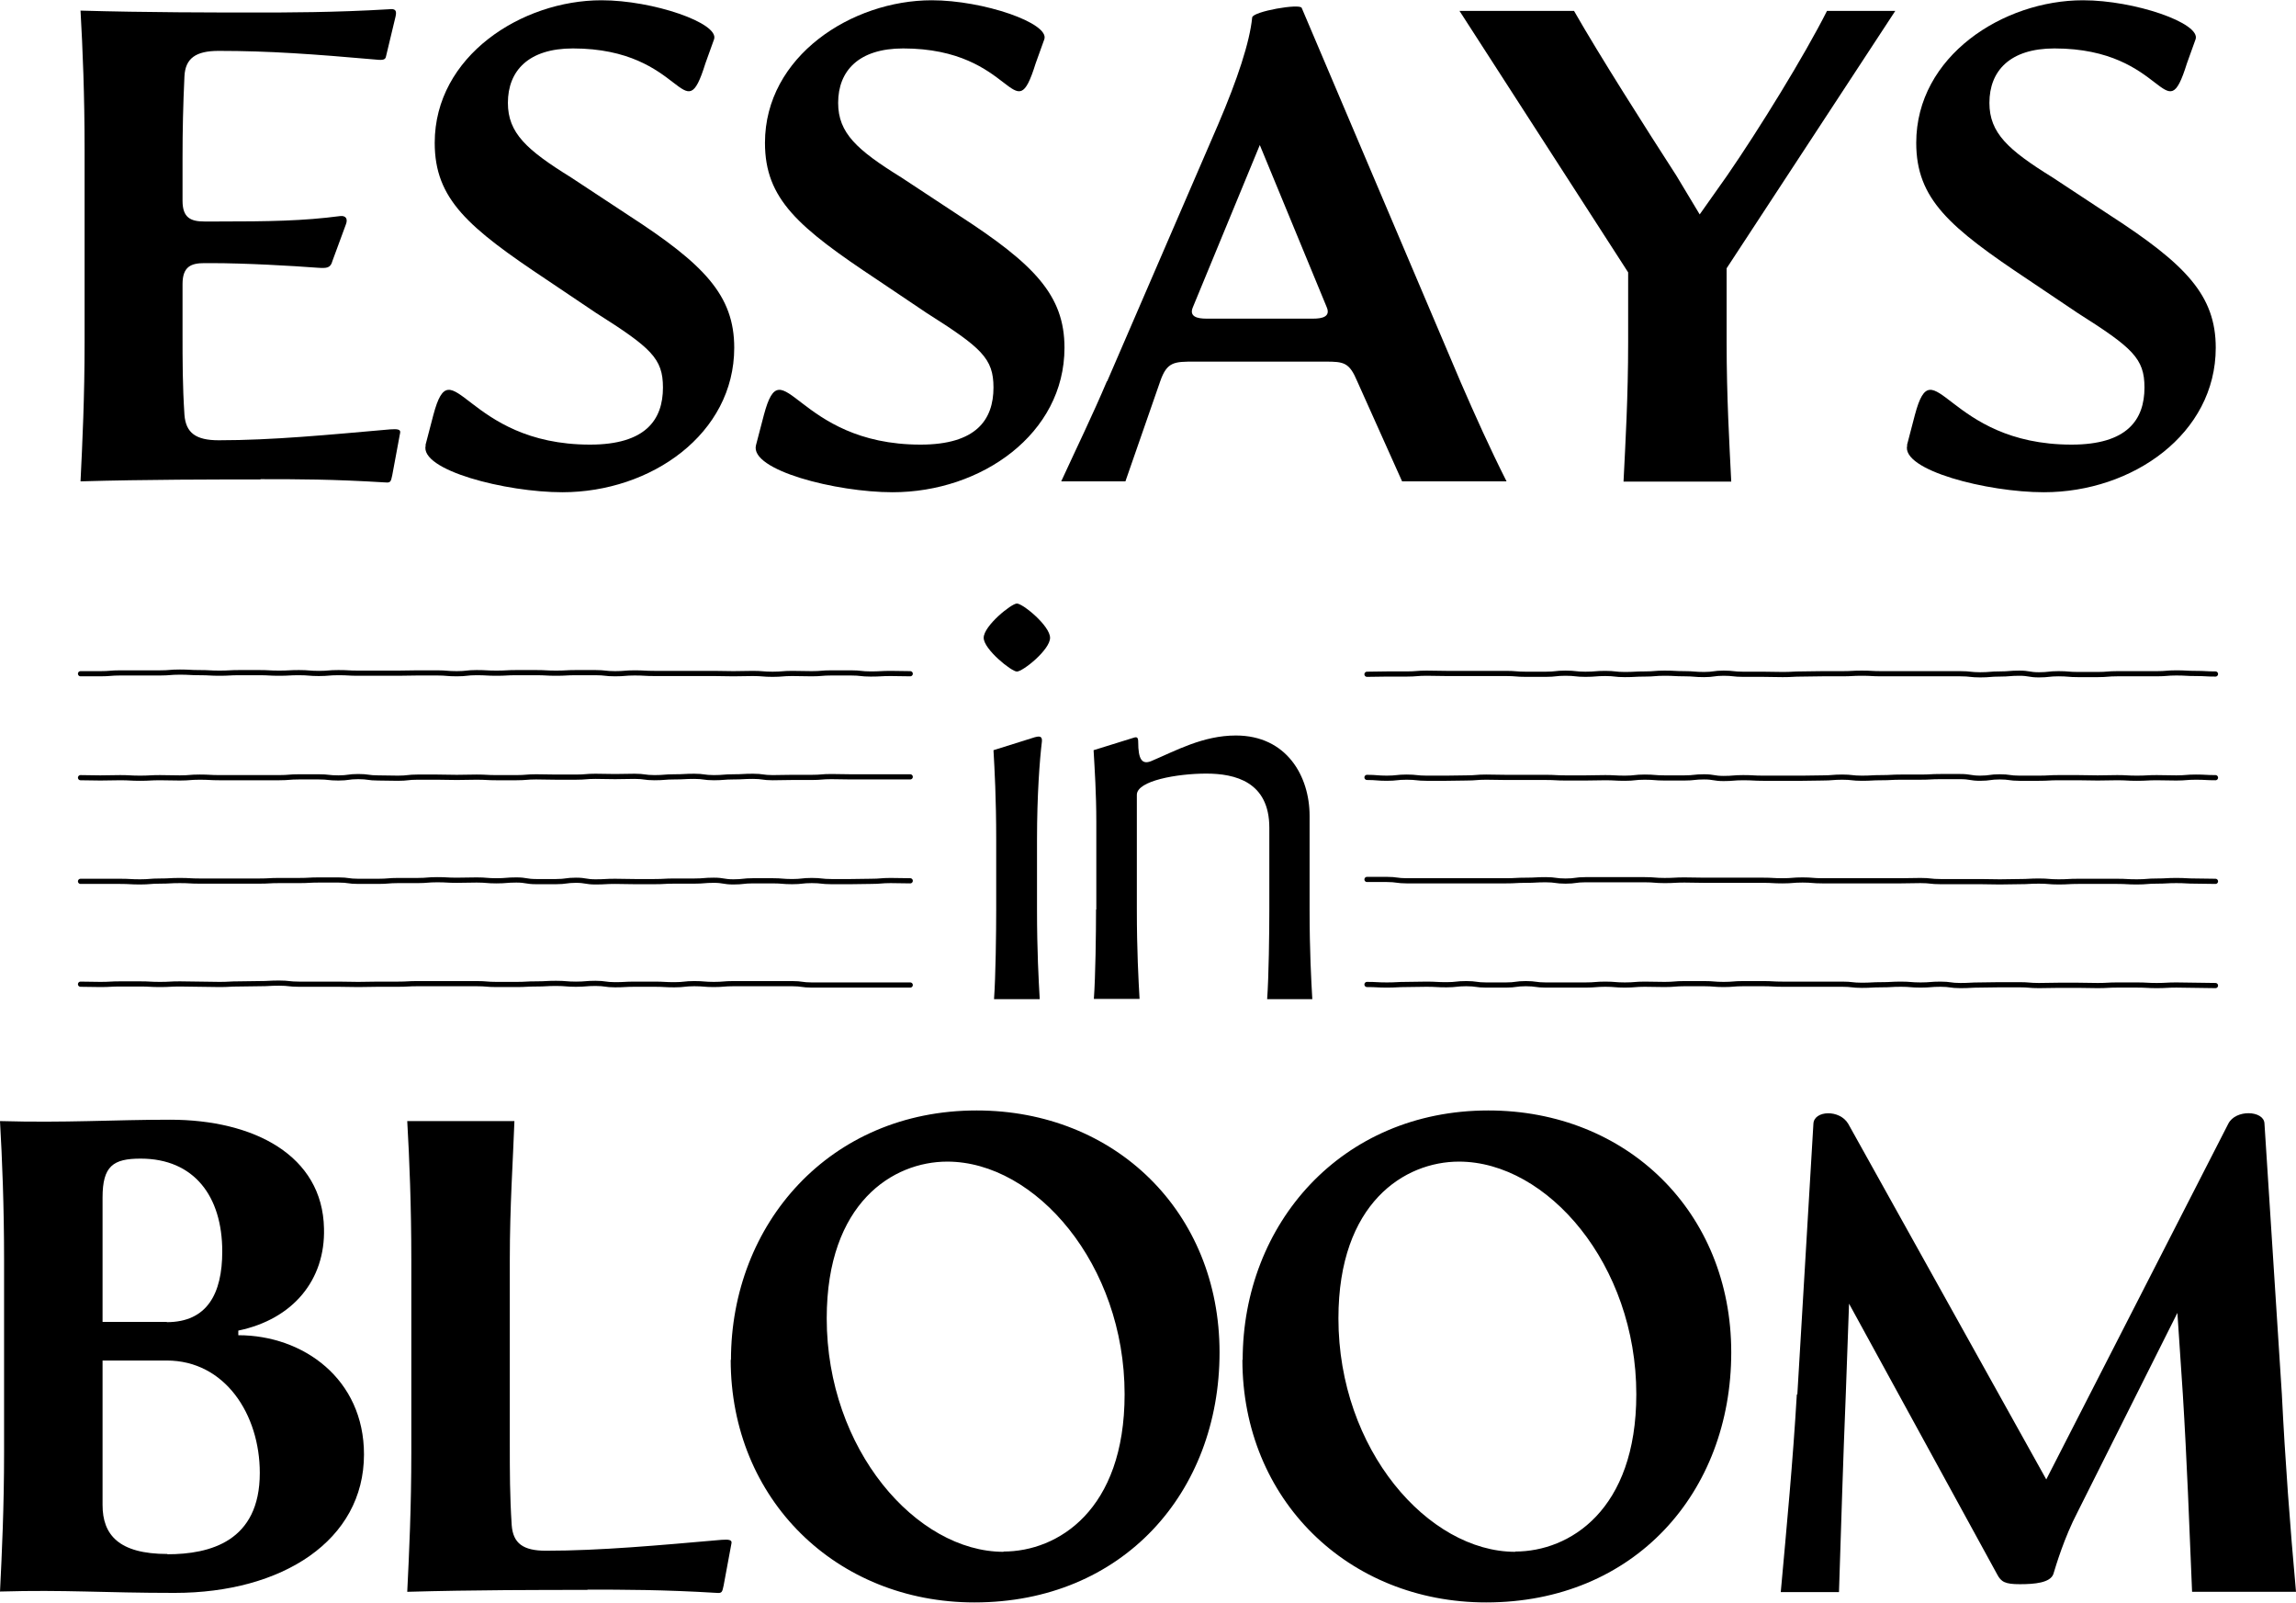
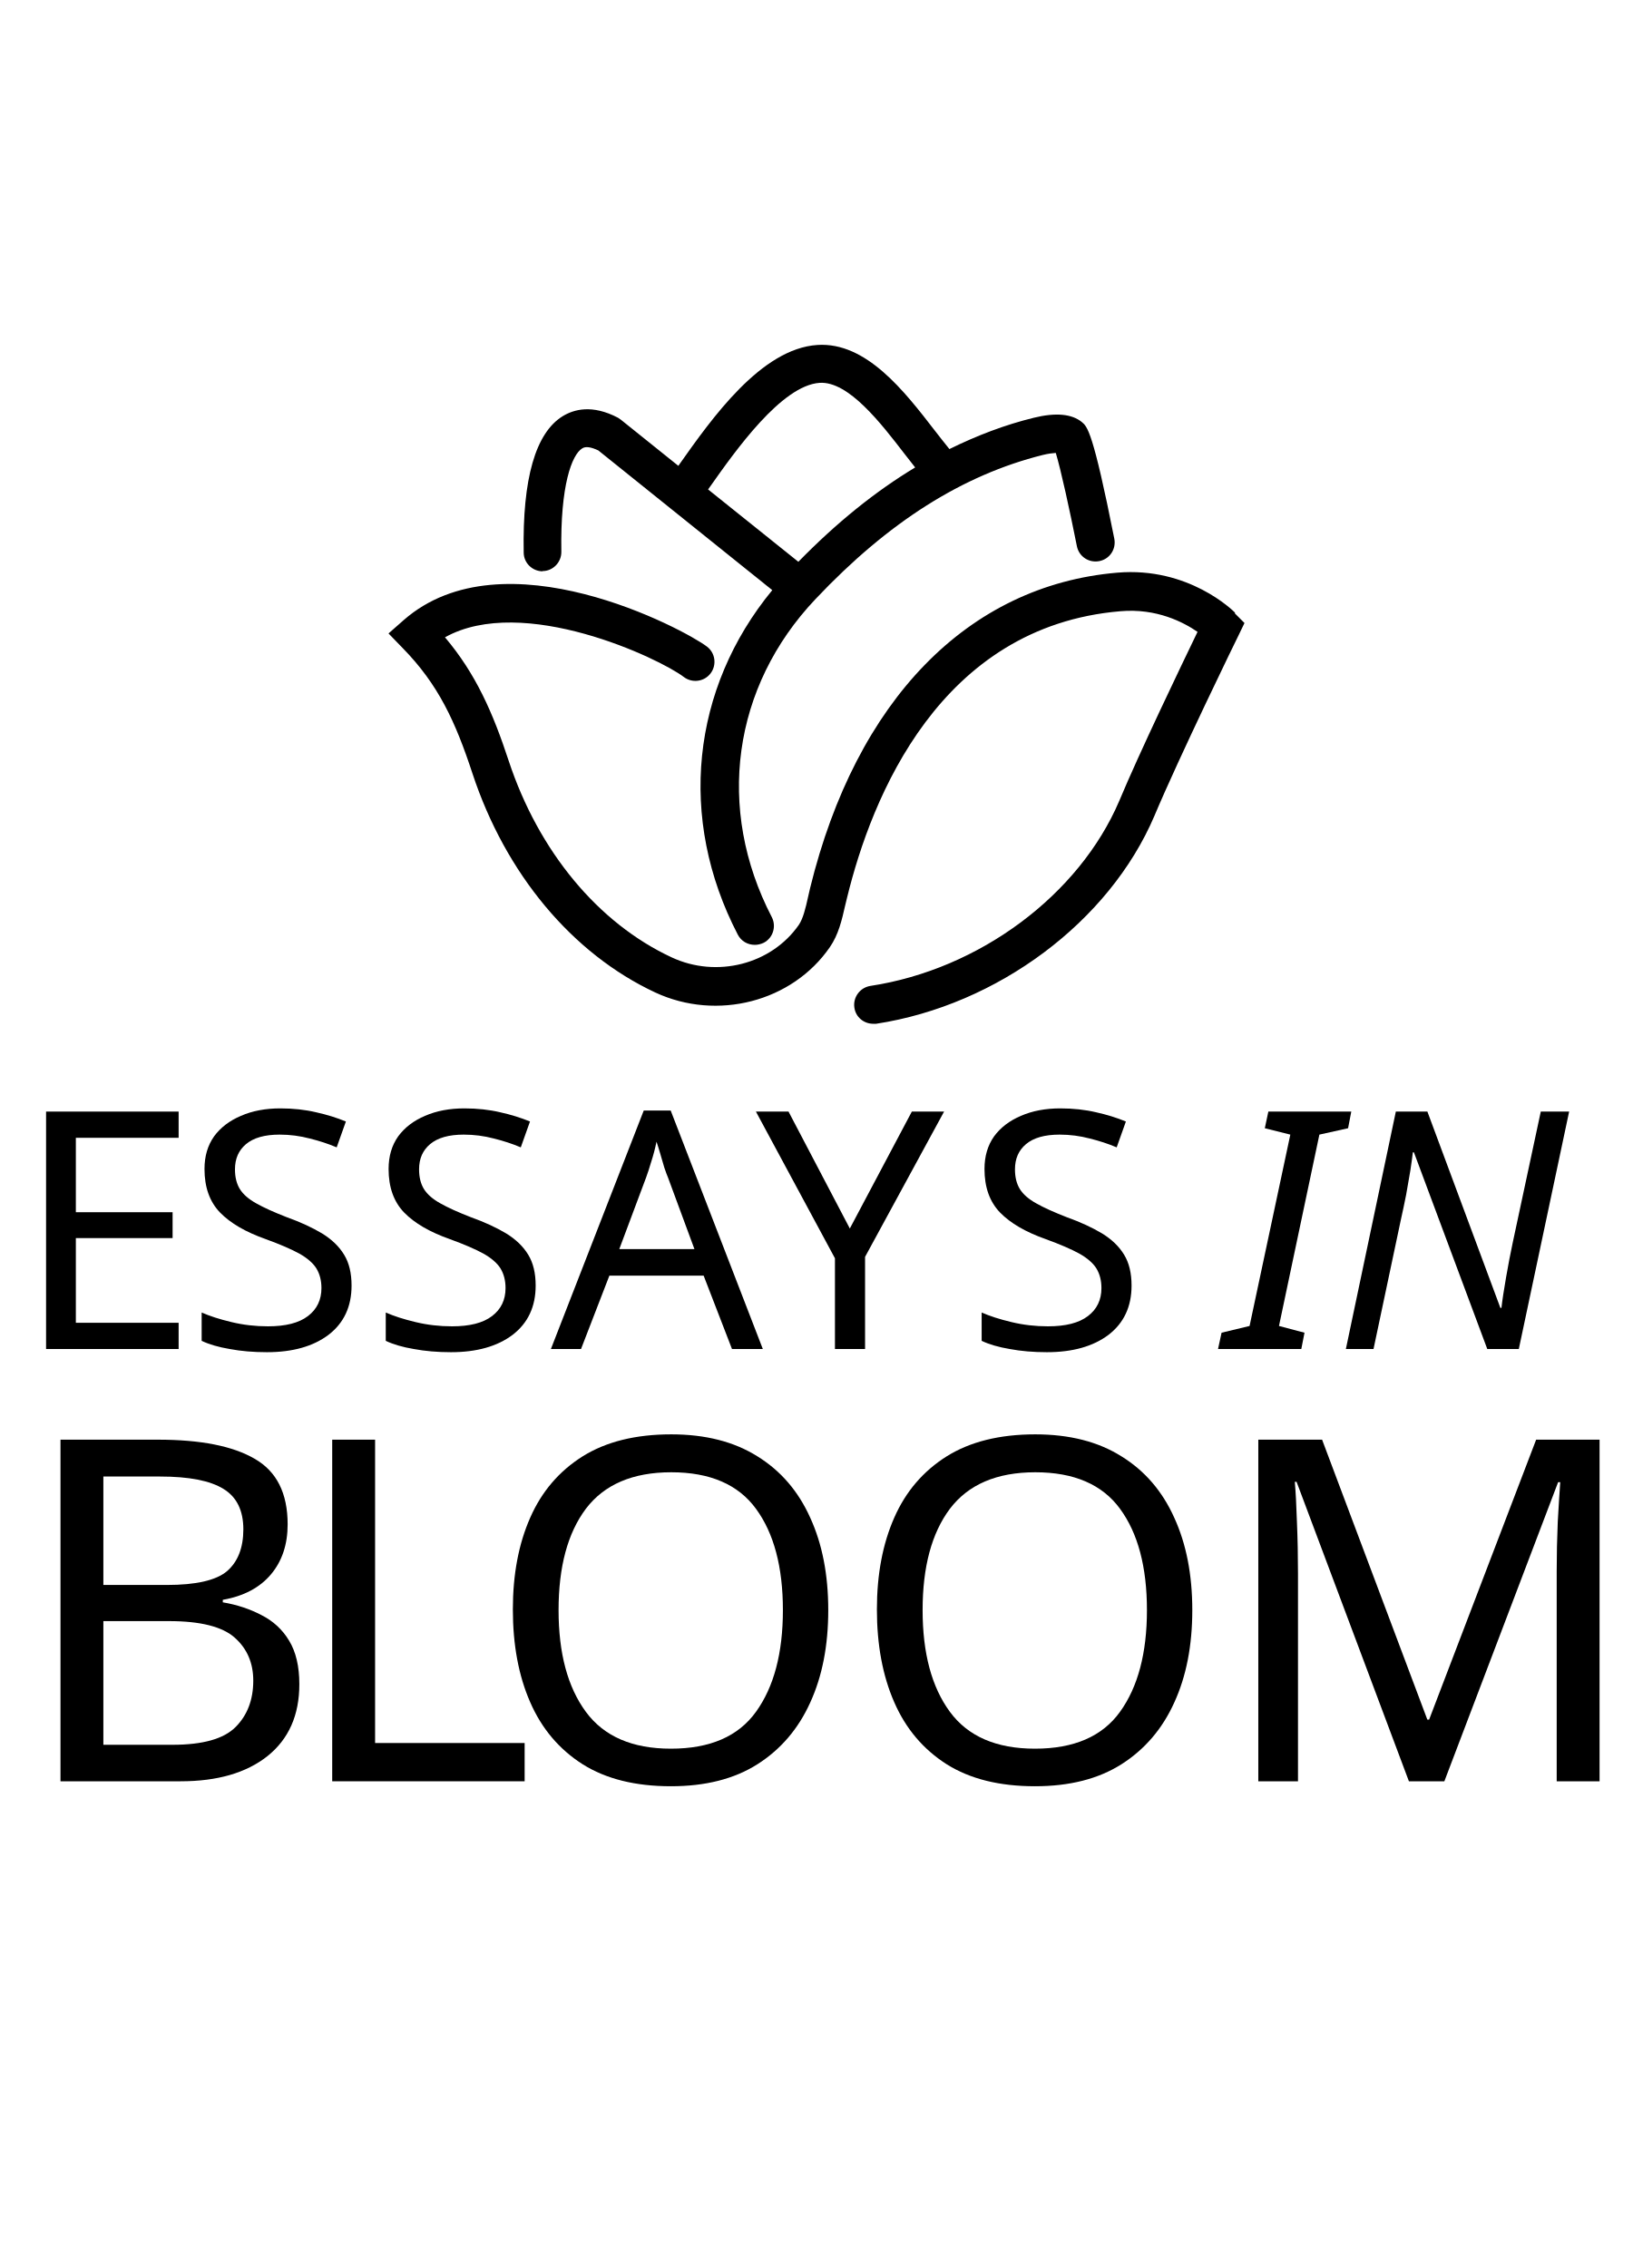
- <svg xmlns="http://www.w3.org/2000/svg" id="Layer_2" data-name="Layer 2" viewBox="0 0 84.4 58.9">
+ <svg xmlns="http://www.w3.org/2000/svg" id="Layer_1" data-name="Layer 1" viewBox="0 0 72 100">
  <defs>
    <style>
-       .cls-1 {
-         fill: none;
-         stroke: #000;
-         stroke-linecap: round;
-         stroke-miterlimit: 10;
-         stroke-width: .19px;
+       .cls-1, .cls-2, .cls-3, .cls-4, .cls-5, .cls-6 {
+         font-family: Futura100-Demibold, 'Futura 100';
+       }
+ 
+       .cls-7 {
+         font-size: 14.65px;
+       }
+ 
+       .cls-7, .cls-8 {
+         font-weight: 300;
+       }
+ 
+       .cls-9 {
+         letter-spacing: -.02em;
+       }
+ 
+       .cls-10 {
+         font-family: Futura100-DemiboldOblique, 'Futura 100';
+         font-style: oblique;
+       }
+ 
+       .cls-10, .cls-6 {
+         letter-spacing: 0em;
+       }
+ 
+       .cls-2 {
+         letter-spacing: -.02em;
+       }
+ 
+       .cls-8 {
+         font-family: TheSeasons-Light, 'The Seasons';
+         font-size: 21.09px;
+       }
+ 
+       .cls-11 {
+         letter-spacing: -.12em;
+       }
+ 
+       .cls-3 {
+         letter-spacing: -.13em;
+       }
+ 
+       .cls-12 {
+         letter-spacing: -.02em;
+       }
+ 
+       .cls-4 {
+         letter-spacing: -.03em;
+       }
+ 
+       .cls-5 {
+         letter-spacing: -.03em;
      }
    </style>
  </defs>
-   <g id="Color_Kit" data-name="Color Kit">
-     <g>
-       <g>
-         <path d="M9.58,17.62c-1.63,0-4.21,0-6.62.07.07-1.41.15-3.11.15-5.12v-7.07c0-2-.07-3.71-.15-5.11,2.41.07,4.97.07,6.47.07,1.03,0,2.9,0,4.87-.12.24-.03.29.05.24.27l-.35,1.46c-.02.12-.1.15-.37.12-2.29-.2-3.91-.32-5.78-.32-.84,0-1.23.27-1.26.94-.05,1.06-.07,2-.07,2.99v1.58c0,.64.32.76.81.76h.44c1.95,0,3.18-.02,4.55-.2.2-.02.29.1.2.32l-.49,1.33c-.07.27-.22.27-.54.25-.93-.07-2.63-.17-3.94-.17h-.22c-.49,0-.81.12-.81.77v1.83c0,.99,0,1.9.07,2.97.05.67.42.94,1.26.94,1.99,0,4.01-.2,6.3-.4.27-.02.39,0,.37.12l-.29,1.56c-.05.22-.05.29-.25.27-1.97-.12-3.2-.12-4.6-.12Z" />
-         <path d="M15.64,16.36l.29-1.11c.69-2.59,1.16,1.09,5.76,1.09,2.04,0,2.68-.91,2.68-2.1,0-1.07-.44-1.46-2.46-2.74l-1.8-1.21c-2.9-1.93-4.13-2.97-4.13-5.04,0-3.19,3.2-5.24,6.13-5.24,1.9,0,4.33.84,4.14,1.43l-.32.89c-.81,2.59-.74-.55-4.87-.55-1.63,0-2.39.82-2.39,2,0,1.11.69,1.73,2.32,2.74l2.11,1.39c2.78,1.8,3.89,2.94,3.89,4.87,0,3.16-3.05,5.31-6.32,5.31-2.07,0-5.27-.81-5.02-1.73Z" />
-         <path d="M27.79,16.36l.29-1.11c.69-2.59,1.16,1.09,5.76,1.09,2.04,0,2.68-.91,2.68-2.1,0-1.07-.44-1.46-2.46-2.74l-1.8-1.21c-2.91-1.93-4.14-2.97-4.14-5.04,0-3.19,3.2-5.24,6.13-5.24,1.9,0,4.33.84,4.14,1.43l-.32.89c-.81,2.59-.74-.55-4.87-.55-1.63,0-2.39.82-2.39,2,0,1.11.69,1.73,2.32,2.74l2.11,1.39c2.78,1.8,3.89,2.94,3.89,4.87,0,3.16-3.05,5.31-6.32,5.31-2.07,0-5.26-.81-5.02-1.73Z" />
-         <path d="M40.7,14.01l4.08-9.44c.71-1.66,1.16-3.02,1.25-3.93.03-.22,1.75-.52,1.82-.35l5.85,13.77c.54,1.24,1.06,2.4,1.68,3.63h-3.84l-1.65-3.68c-.29-.69-.49-.72-1.16-.72h-4.82c-.74,0-1.01,0-1.26.72l-1.28,3.68h-2.36c.57-1.24,1.16-2.45,1.68-3.68ZM44.34,11.71h3.94c.32,0,.64-.07.49-.42l-2.46-5.96-2.46,5.96c-.15.35.17.42.49.42Z" />
-         <path d="M59.85,12.58v-2.57L53.65.4h4.21c.93,1.63,2.63,4.3,3.76,6.05l.86,1.43,1.01-1.43c1.16-1.68,2.85-4.42,3.67-6.05h2.51l-6.2,9.46v2.72c0,2,.1,3.71.17,5.12h-3.96c.07-1.41.17-3.11.17-5.12Z" />
-         <path d="M70.1,16.36l.29-1.11c.69-2.59,1.16,1.09,5.76,1.09,2.04,0,2.68-.91,2.68-2.1,0-1.07-.44-1.46-2.46-2.74l-1.8-1.21c-2.9-1.93-4.13-2.97-4.13-5.04,0-3.19,3.2-5.24,6.13-5.24,1.9,0,4.33.84,4.14,1.43l-.32.89c-.81,2.59-.74-.55-4.87-.55-1.63,0-2.39.82-2.39,2,0,1.11.69,1.73,2.32,2.74l2.11,1.39c2.78,1.8,3.89,2.94,3.89,4.87,0,3.16-3.05,5.31-6.32,5.31-2.07,0-5.27-.81-5.02-1.73Z" />
-       </g>
-       <g>
-         <path d="M0,58.5c.07-1.41.15-3.11.15-5.12v-7.07c0-2-.07-3.71-.15-5.11,2.41.07,4.16-.05,6.25-.05,3.08,0,5.61,1.31,5.66,4,.05,1.88-1.13,3.33-3.15,3.75v.17c2.39,0,4.62,1.61,4.62,4.38,0,3.16-3,5.09-6.96,5.09-2.63,0-4.01-.12-6.42-.05ZM6.13,48.59c1.48,0,2.04-1.04,2.04-2.6,0-2.02-1.03-3.41-3-3.41-1.01,0-1.4.27-1.4,1.43v4.57h2.36ZM6.15,57.12c1.57,0,3.4-.47,3.4-2.99,0-2.15-1.28-4.13-3.42-4.13h-2.36v5.31c0,1.09.59,1.8,2.39,1.8Z" />
-         <path d="M21.59,58.43c-1.63,0-4.21,0-6.62.07.07-1.41.15-3.11.15-5.12v-7.07c0-2-.07-3.71-.15-5.11h3.94c-.05,1.41-.17,3.11-.17,5.11v6.77c0,.99,0,1.9.07,2.97.05.67.42.94,1.26.94,1.99,0,4.16-.2,6.45-.4.27-.02.39,0,.37.12l-.29,1.56c-.05.22-.05.29-.25.27-1.97-.12-3.47-.12-4.75-.12Z" />
-         <path d="M26.87,49.98c0-4.99,3.62-9.17,9.03-9.17,5.09,0,8.93,3.73,8.93,8.89s-3.57,9.19-9.01,9.19c-5.07,0-8.96-3.78-8.96-8.92ZM36.89,57.02c1.99,0,4.45-1.51,4.45-5.78,0-4.77-3.27-8.55-6.52-8.55-1.99,0-4.43,1.51-4.43,5.76,0,4.82,3.3,8.58,6.5,8.58Z" />
-         <path d="M45.68,49.98c0-4.99,3.62-9.17,9.03-9.17,5.09,0,8.93,3.73,8.93,8.89s-3.57,9.19-9.01,9.19c-5.07,0-8.96-3.78-8.96-8.92ZM55.7,57.02c1.99,0,4.45-1.51,4.45-5.78,0-4.77-3.27-8.55-6.52-8.55-1.99,0-4.43,1.51-4.43,5.76,0,4.82,3.3,8.58,6.5,8.58Z" />
-         <path d="M66.07,51.24l.59-9.94c.02-.49.96-.54,1.28,0l7.28,13.07,6.69-13.07c.27-.54,1.3-.49,1.33-.02l.64,9.96c.12,2.42.3,4.84.52,7.26h-3.82c-.1-2.42-.19-4.85-.34-7.26l-.2-2.99-3.67,7.32c-.49.94-.79,1.95-.89,2.28-.12.32-.69.37-1.23.37s-.69-.08-.84-.37l-5.44-9.94-.12,3.34c-.1,2.42-.17,4.84-.25,7.26h-2.14c.22-2.42.45-4.85.59-7.26Z" />
-       </g>
-       <g>
-         <path d="M36.16,23.44c0-.44,1.02-1.26,1.22-1.26.22,0,1.22.82,1.22,1.26s-1,1.24-1.22,1.24c-.2,0-1.22-.82-1.22-1.24ZM38.06,27.09c.14-.04.26-.04.24.16-.08.66-.18,1.95-.18,3.61v2.57c0,1.52.06,2.59.1,3.29h-1.68c.06-.82.08-2.47.08-3.29v-2.57c0-1.54-.06-2.59-.1-3.29l1.53-.48Z" />
-         <path d="M40.3,33.43v-3.23c0-1.04-.06-1.93-.1-2.63l1.48-.46c.12-.04.16,0,.16.16,0,.64.14.84.48.7.9-.38,1.9-.94,3.11-.94,1.87,0,2.71,1.5,2.71,2.95v3.45c0,1.52.06,2.59.1,3.29h-1.66c.06-.82.08-2.47.08-3.29v-3.01c0-1.69-1.26-1.99-2.32-1.99s-2.55.26-2.55.78v4.21c0,1.52.06,2.59.1,3.29h-1.68c.06-.82.08-2.47.08-3.29Z" />
-       </g>
-       <path class="cls-1" d="M81.44,36.22c-.36,0-.36-.01-.72-.01s-.36-.01-.72-.01-.36.02-.72.02-.36-.02-.73-.02-.36,0-.72,0-.36.02-.72.02-.36-.01-.72-.01-.36,0-.72,0-.36.01-.72.01-.36-.03-.72-.03-.36,0-.72,0-.36.01-.72.01-.36.02-.73.02-.36-.05-.73-.05-.36.03-.73.03-.36-.03-.72-.03-.36.02-.72.02-.36.02-.72.02-.36-.04-.72-.04-.36,0-.73,0-.36,0-.73,0-.36,0-.73,0-.36-.02-.72-.02-.36,0-.73,0-.36.03-.72.03-.36-.03-.72-.03-.36,0-.72,0-.36.03-.73.03-.36-.01-.73-.01-.36.03-.73.03-.36-.03-.72-.03-.36.03-.73.03-.36,0-.73,0-.36,0-.73,0-.36-.05-.73-.05-.36.05-.73.05-.36,0-.73,0-.36-.05-.73-.05-.36.04-.73.04-.37-.02-.73-.02-.37.01-.73.01-.37.02-.73.02-.37-.02-.73-.02" />
-       <path class="cls-1" d="M33.46,36.2c-.36,0-.36,0-.72,0s-.36,0-.73,0-.36,0-.73,0-.36,0-.72,0-.36,0-.72,0-.36-.05-.72-.05-.36,0-.72,0-.36,0-.72,0-.36,0-.72,0-.36.03-.72.03-.36-.03-.72-.03-.36.04-.73.04-.36-.02-.73-.02-.36,0-.73,0-.36.02-.72.02-.36-.05-.72-.05-.36.03-.72.03-.36-.03-.73-.03-.36.02-.73.02-.36.02-.73.02-.36,0-.73,0-.36-.03-.73-.03-.36,0-.73,0-.36,0-.72,0-.36,0-.72,0-.36.02-.72.02-.36,0-.73,0-.36.01-.73.01-.36-.01-.73-.01-.36,0-.72,0-.36,0-.73,0-.36-.04-.73-.04-.36.02-.73.02-.36.01-.73.01-.37.02-.73.02-.36-.01-.73-.01-.36-.01-.73-.01-.36.02-.73.02-.37-.02-.73-.02-.37,0-.73,0-.37.02-.73.02-.37-.01-.73-.01" />
-       <path class="cls-1" d="M81.44,32.39c-.36,0-.36-.01-.72-.01s-.36-.02-.72-.02-.36.02-.72.02-.36.03-.73.03-.36-.02-.72-.02-.36,0-.72,0-.36,0-.72,0-.36.02-.72.02-.36-.03-.72-.03-.36.02-.72.02-.36.01-.72.01-.36-.01-.72-.01-.36,0-.73,0-.36,0-.73,0-.36-.04-.73-.04-.36.01-.72.01-.36,0-.72,0-.36,0-.72,0-.36,0-.72,0-.36,0-.73,0-.36-.03-.73-.03-.36.03-.73.03-.36-.02-.72-.02-.36,0-.73,0-.36,0-.72,0-.36,0-.72,0-.36-.01-.72-.01-.36.02-.73.02-.36-.03-.73-.03-.36,0-.73,0-.36,0-.72,0-.36,0-.73,0-.36.05-.73.05-.36-.05-.73-.05-.36.02-.73.02-.36.02-.73.02-.36,0-.73,0-.36,0-.73,0-.36,0-.73,0-.37,0-.73,0-.37,0-.73,0-.37-.05-.73-.05-.37,0-.73,0" />
-       <path class="cls-1" d="M33.46,32.37c-.36,0-.36-.01-.72-.01s-.36.03-.73.03-.36.01-.73.01-.36,0-.72,0-.36-.04-.72-.04-.36.04-.72.04-.36-.03-.72-.03-.36,0-.72,0-.36.04-.72.04-.36-.06-.72-.06-.36.03-.72.03-.36,0-.73,0-.36.02-.73.02-.36,0-.73,0-.36-.01-.72-.01-.36.02-.72.02-.36-.06-.72-.06-.36.05-.73.05-.36,0-.73,0-.36-.06-.73-.06-.36.03-.73.03-.36-.03-.73-.03-.36.01-.73.01-.36-.02-.72-.02-.36.03-.72.03-.36,0-.72,0-.36.03-.73.03-.36,0-.73,0-.36-.05-.73-.05-.36,0-.72,0-.36.02-.73.02-.36,0-.73,0-.36.02-.73.02-.36,0-.73,0-.37,0-.73,0-.36,0-.73,0-.36-.02-.73-.02-.36.02-.73.02-.37.03-.73.03-.37-.02-.73-.02-.37,0-.73,0-.37,0-.73,0" />
-       <path class="cls-1" d="M81.44,28.58c-.36,0-.36-.02-.72-.02s-.36.03-.72.03-.36-.01-.72-.01-.36.02-.73.02-.36-.02-.72-.02-.36.01-.72.01-.36-.01-.72-.01-.36,0-.72,0-.36.02-.72.02-.36,0-.72,0-.36-.05-.72-.05-.36.05-.72.05-.36-.06-.73-.06-.36,0-.73,0-.36.02-.73.02-.36,0-.72,0-.36.02-.72.02-.36.02-.72.02-.36-.04-.72-.04-.36.03-.73.03-.36.01-.73.01-.36,0-.73,0-.36,0-.72,0-.36-.02-.73-.02-.36.03-.72.03-.36-.06-.72-.06-.36.04-.72.04-.36,0-.73,0-.36-.03-.73-.03-.36.04-.73.04-.36-.02-.72-.02-.36.01-.73.01-.36,0-.73,0-.36-.02-.73-.02-.36,0-.73,0-.36,0-.73,0-.36-.01-.73-.01-.36.03-.73.03-.36.01-.73.01-.37,0-.73,0-.37-.04-.73-.04-.37.04-.73.04-.37-.03-.73-.03" />
-       <path class="cls-1" d="M33.46,28.55c-.36,0-.36,0-.72,0s-.36,0-.73,0-.36,0-.73,0-.36-.01-.72-.01-.36.03-.72.03-.36,0-.72,0-.36.01-.72.01-.36-.05-.72-.05-.36.02-.72.02-.36.03-.72.03-.36-.05-.72-.05-.36.02-.73.02-.36.03-.73.03-.36-.05-.73-.05-.36.01-.72.01-.36-.01-.72-.01-.36.03-.72.03-.36,0-.73,0-.36-.01-.73-.01-.36.03-.73.03-.36,0-.73,0-.36-.02-.73-.02-.36.01-.73.01-.36-.01-.72-.01-.36,0-.72,0-.36.04-.72.04-.36-.01-.73-.01-.36-.05-.73-.05-.36.05-.73.05-.36-.04-.72-.04-.36,0-.73,0-.36.03-.73.03-.36,0-.73,0-.36,0-.73,0-.37,0-.73,0-.36-.02-.73-.02-.36.03-.73.03-.36-.01-.73-.01-.37.02-.73.02-.37-.02-.73-.02-.37.01-.73.01-.37-.01-.73-.01" />
-       <path class="cls-1" d="M81.44,24.77c-.36,0-.36-.02-.72-.02s-.36-.02-.72-.02-.36.03-.72.03-.36,0-.73,0-.36,0-.72,0-.36.03-.72.03-.36,0-.72,0-.36-.03-.72-.03-.36.04-.72.04-.36-.06-.72-.06-.36.03-.72.03-.36.03-.72.03-.36-.04-.73-.04-.36,0-.73,0-.36,0-.73,0-.36,0-.72,0-.36,0-.72,0-.36-.02-.72-.02-.36.02-.72.02-.36,0-.73,0-.36.01-.73.01-.36.02-.73.02-.36-.01-.72-.01-.36,0-.73,0-.36-.04-.72-.04-.36.05-.72.05-.36-.03-.72-.03-.36-.02-.73-.02-.36.03-.73.03-.36.02-.73.02-.36-.04-.72-.04-.36.03-.73.03-.36-.04-.73-.04-.36.04-.73.04-.36,0-.73,0-.36-.03-.73-.03-.36,0-.73,0-.36,0-.73,0-.36,0-.73,0-.37-.01-.73-.01-.37.03-.73.03-.37,0-.73,0-.37.01-.73.01" />
-       <path class="cls-1" d="M33.46,24.76c-.36,0-.36-.01-.72-.01s-.36.02-.73.02-.36-.04-.73-.04-.36,0-.72,0-.36.03-.72.03-.36-.01-.72-.01-.36.03-.72.03-.36-.03-.72-.03-.36.01-.72.01-.36-.01-.72-.01-.36,0-.72,0-.36,0-.73,0-.36,0-.73,0-.36-.02-.73-.02-.36.03-.72.03-.36-.04-.72-.04-.36,0-.72,0-.36.02-.73.02-.36-.02-.73-.02-.36,0-.73,0-.36.02-.73.02-.36-.02-.73-.02-.36.04-.73.04-.36-.03-.72-.03-.36,0-.72,0-.36.01-.72.01-.36,0-.73,0-.36,0-.73,0-.36-.02-.73-.02-.36.03-.72.03-.36-.03-.73-.03-.36.02-.73.02-.36-.02-.73-.02-.36,0-.73,0-.37.02-.73.02-.36-.02-.73-.02-.36-.02-.73-.02-.36.03-.73.03-.37,0-.73,0-.37,0-.73,0-.37.03-.73.03-.37,0-.73,0" />
-     </g>
+   <g>
+     <path d="M23.91,25.18s0,0,.01,0c.46,0,.84-.39.83-.86-.05-2.91.46-4.27.92-4.55.15-.1.39-.06.71.09l7.67,6.16c-3.57,4.34-4.18,10.07-1.52,15.19.15.29.44.45.75.45.13,0,.26-.03.39-.09.41-.21.57-.72.36-1.13-2.48-4.78-1.74-10.16,1.93-14.03,3.21-3.4,6.49-5.47,10.02-6.35.24-.06.43-.08.57-.09.22.72.62,2.55.93,4.11.09.46.53.75.99.66.46-.09.75-.53.66-.99-.94-4.74-1.19-4.94-1.43-5.14-.44-.36-1.15-.43-2.12-.19-1.27.31-2.5.78-3.72,1.38-.2-.25-.41-.51-.64-.81-1.35-1.75-3.03-3.92-5.18-3.78-2.48.16-4.65,3.23-6.09,5.27-.01.02-.03.04-.04.06l-2.53-2.03-.13-.09c-1.14-.6-1.95-.37-2.44-.07-1.2.74-1.78,2.76-1.72,6.01,0,.46.38.83.84.83ZM31.32,21.44c1.1-1.56,3.14-4.45,4.82-4.56,1.27-.08,2.7,1.78,3.74,3.13.16.21.32.41.47.6-1.76,1.06-3.47,2.44-5.15,4.16l-3.98-3.19c.04-.05.06-.09.1-.14Z" />
+     <path d="M54.45,27.01c-.08-.08-2.04-2.03-5.19-1.76-6.58.56-11.51,5.62-13.54,13.9l-.09.39c-.11.5-.22.96-.41,1.24-1.21,1.74-3.62,2.36-5.61,1.43-3.24-1.51-5.86-4.67-7.18-8.66-.7-2.13-1.45-3.84-2.81-5.45,3.44-1.92,9.46.93,10.53,1.75.37.28.9.21,1.18-.16.28-.37.21-.9-.16-1.18-.98-.75-8.96-5.03-13.37-1.17l-.67.59.62.64c1.58,1.61,2.33,3.25,3.08,5.53,1.46,4.43,4.4,7.95,8.06,9.66,2.73,1.27,6.04.41,7.7-2,.38-.55.53-1.2.67-1.82l.09-.37c1.08-4.42,4.09-11.95,12.05-12.62,1.6-.14,2.79.49,3.4.91-.72,1.49-2.57,5.34-3.45,7.45-1.77,4.15-6.17,7.43-10.97,8.16-.46.07-.78.5-.71.96.06.42.42.71.83.71.04,0,.08,0,.13,0,5.35-.82,10.28-4.5,12.27-9.17,1.07-2.55,3.68-7.91,3.71-7.96l.26-.54-.42-.42Z" />
+   </g>
+   <g>
+     <text class="cls-7" transform="translate(.61 59.48)">
+       <tspan class="cls-1" x="0" y="0">E</tspan>
+       <tspan class="cls-2" x="7.53" y="0">S</tspan>
+       <tspan class="cls-5" x="15.65" y="0">S</tspan>
+       <tspan class="cls-3" x="23.68" y="0">A</tspan>
+       <tspan class="cls-4" x="32.72" y="0">Y</tspan>
+       <tspan class="cls-6" x="41.92" y="0">S </tspan>
+       <tspan class="cls-10" x="53.39" y="0">IN</tspan>
+     </text>
+     <text class="cls-8" transform="translate(.62 78.54)">
+       <tspan class="cls-9" x="0" y="0">B</tspan>
+       <tspan class="cls-11" x="11.98" y="0">L</tspan>
+       <tspan class="cls-12" x="20.71" y="0">OOM</tspan>
+     </text>
  </g>
</svg>
